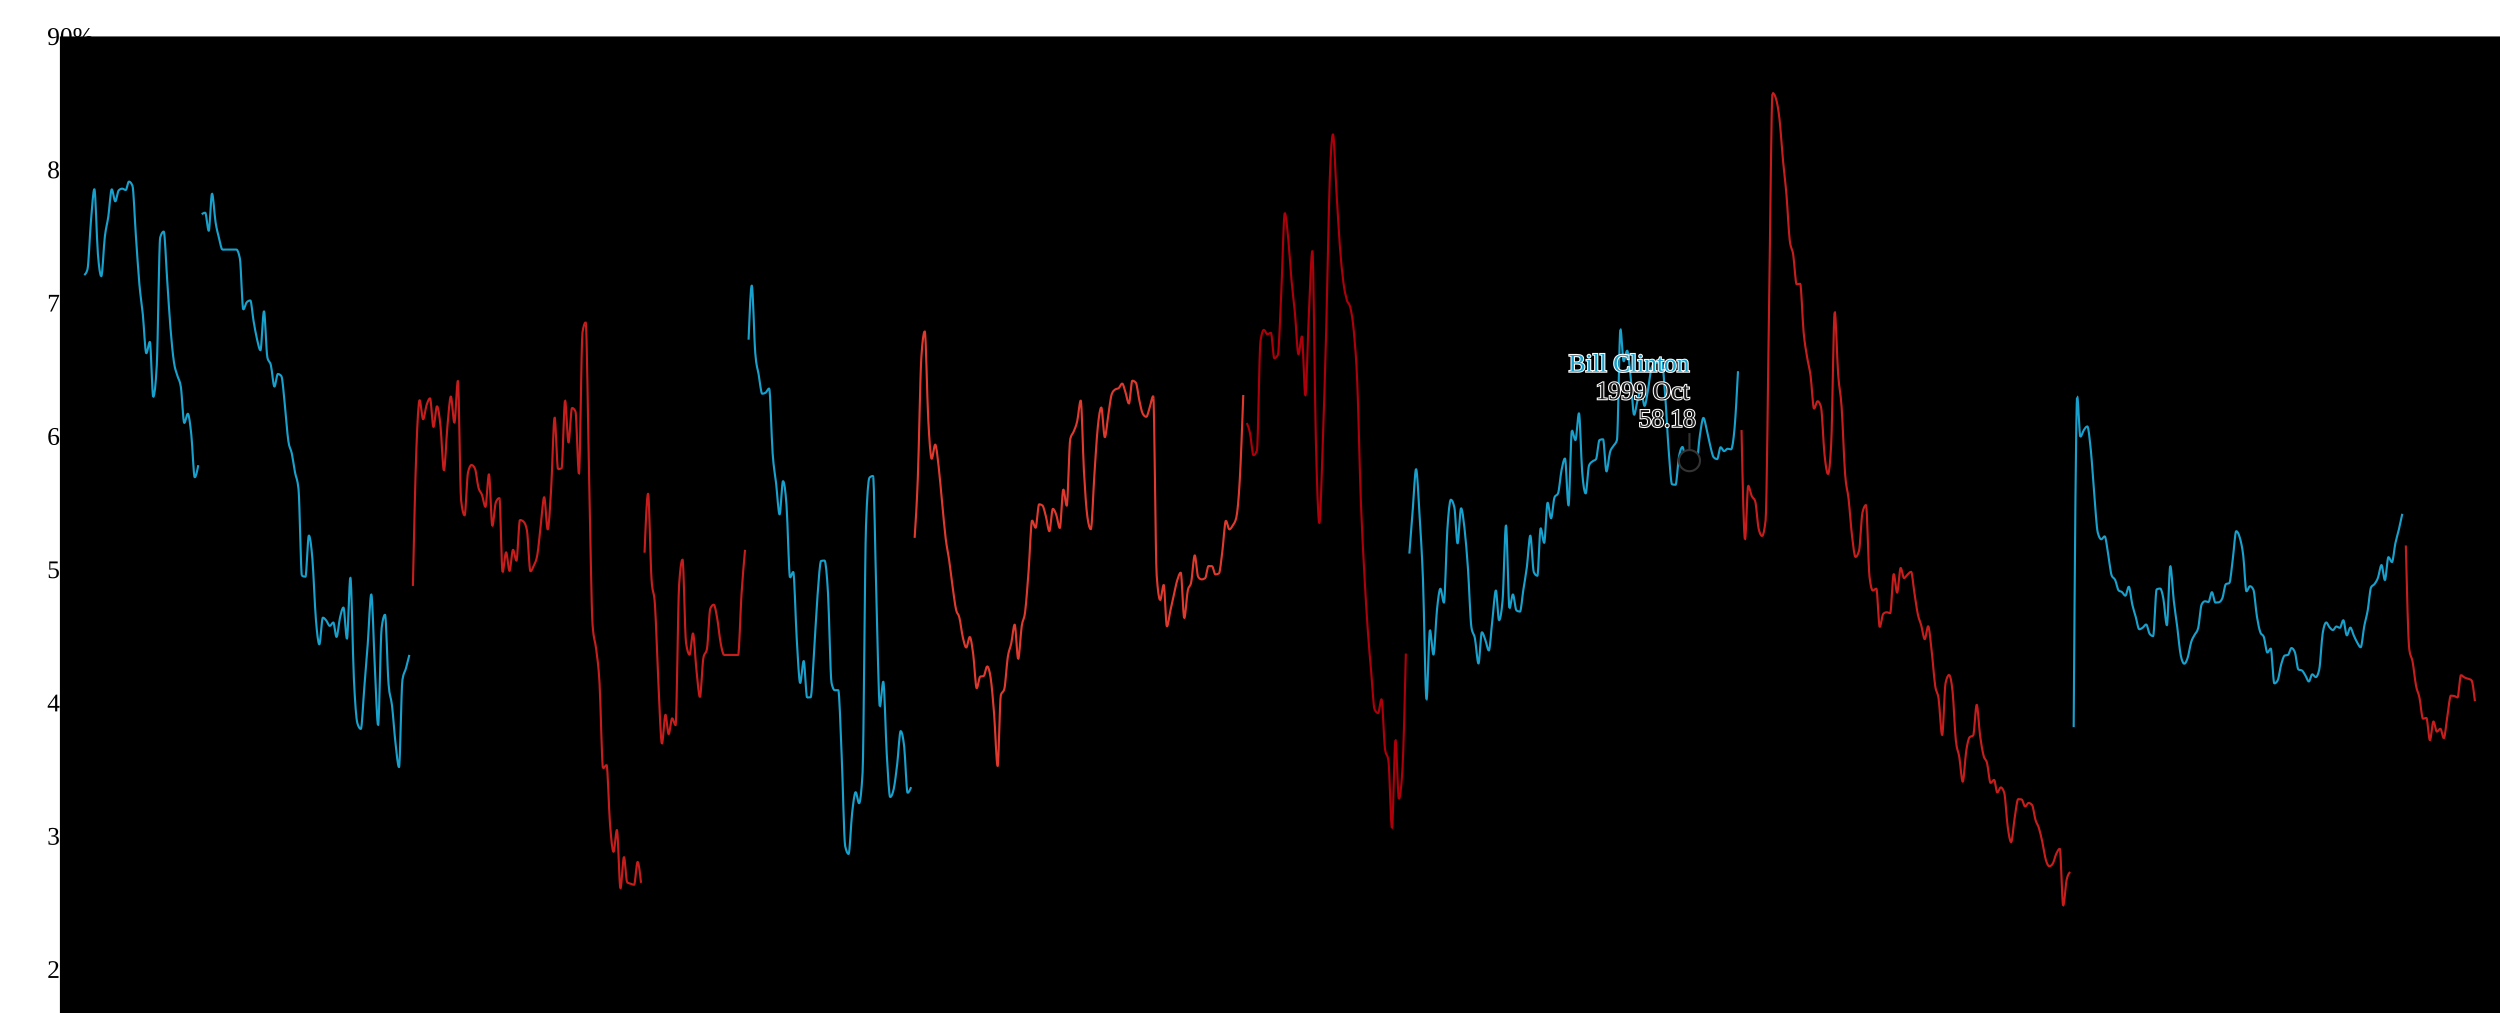
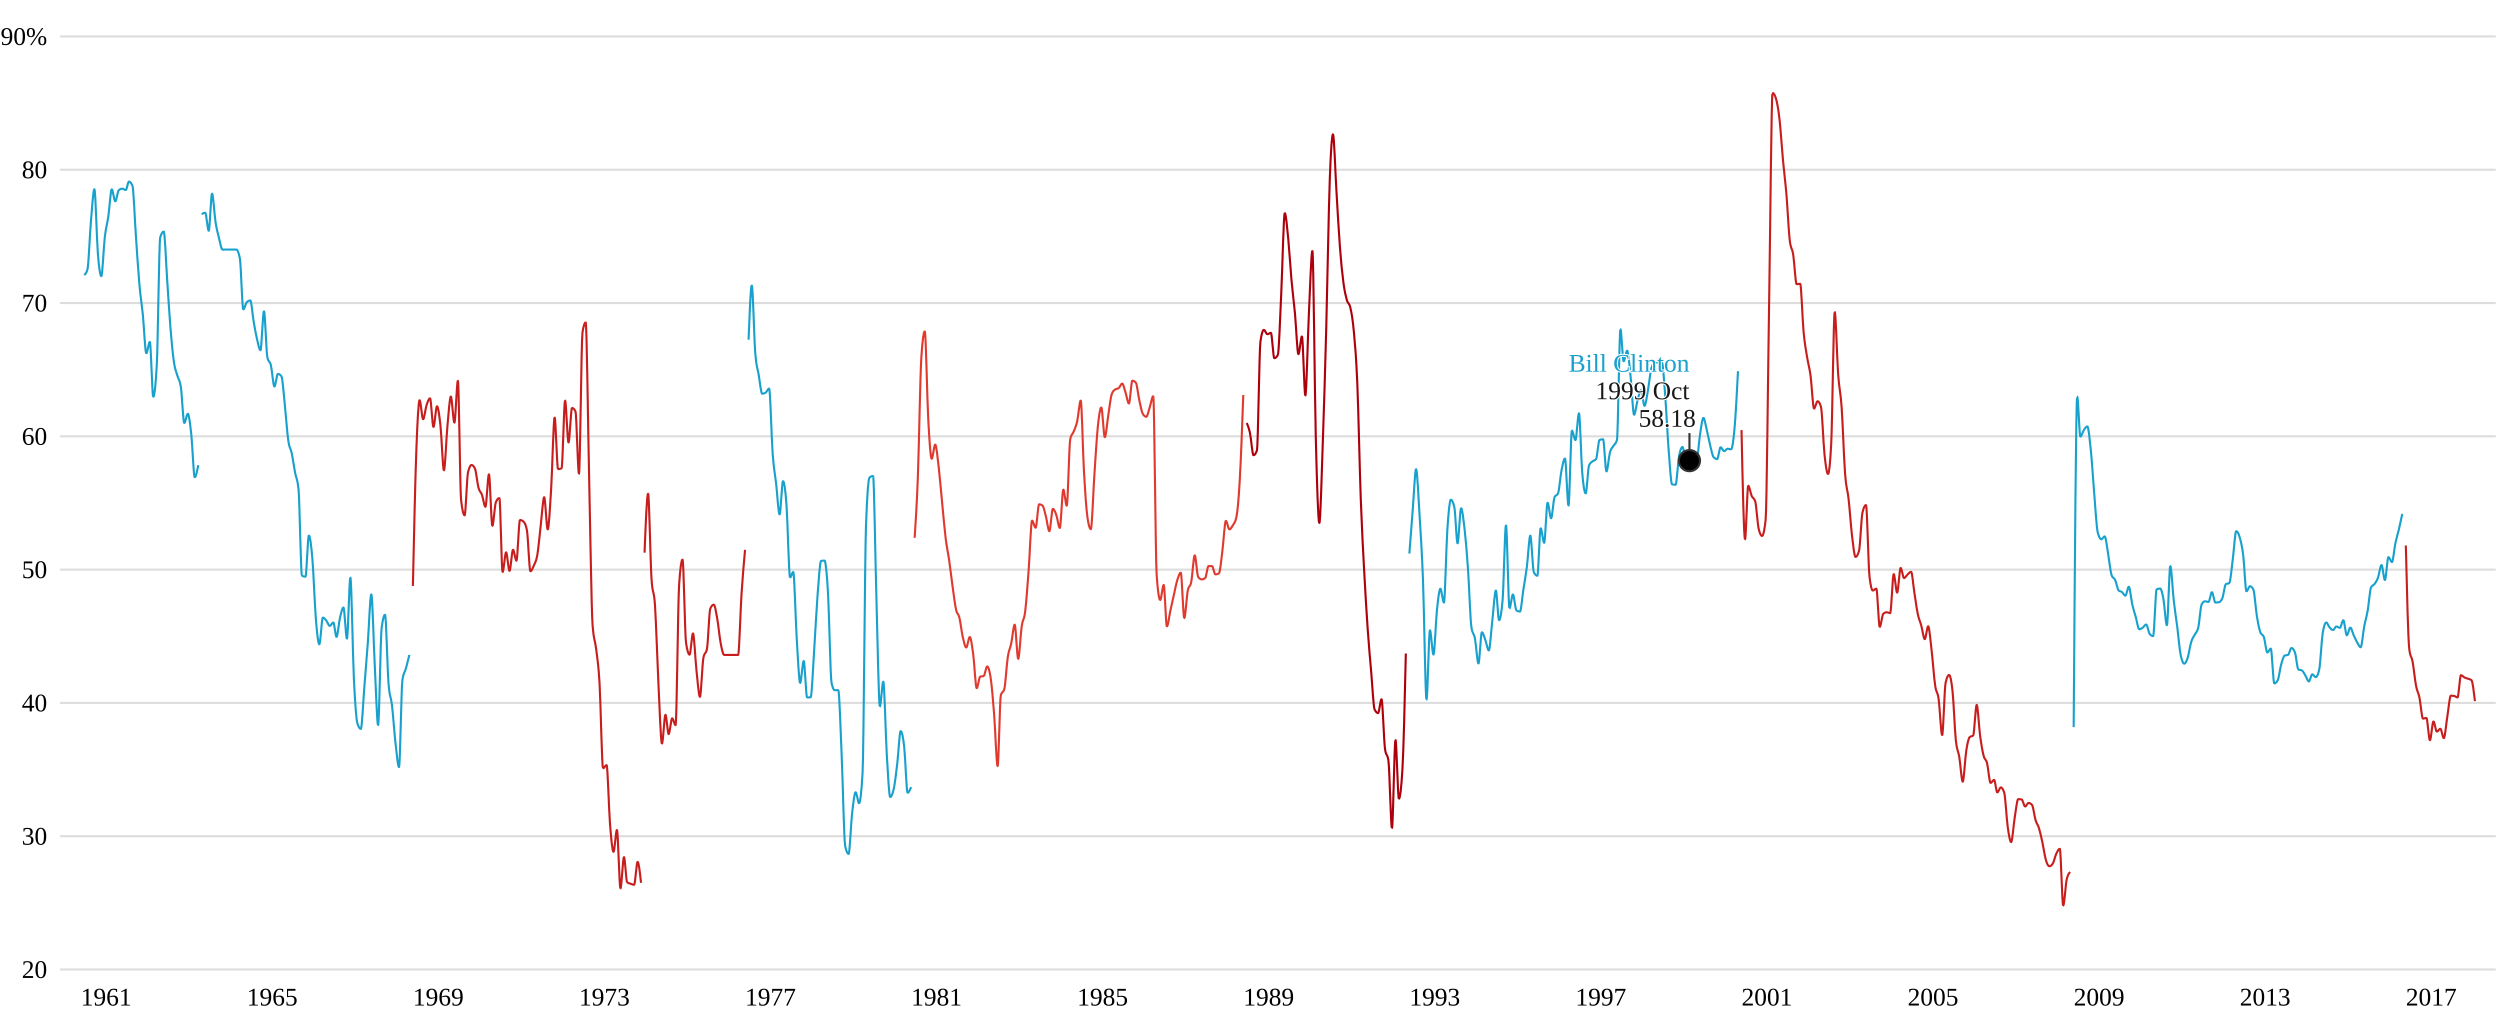
<svg xmlns="http://www.w3.org/2000/svg" width="1180" height="478">
  <g>
    <g transform="translate(28.27656,17.2)">
-       <rect class="bg" width="1180" height="478" />
+       <rect class="bg" width="1180" height="478" style="fill:none" />
      <g>
-         <g class="y-grid-lines grid-y css-1l9st31">
+         <g class="y-grid-lines grid-y css-1l9st31" style="stroke:#ddd">
          <line class="y-grid-line major" transform="translate(0,440.4)" x2="1149.723" />
          <line class="y-grid-line major" transform="translate(0,377.4857)" x2="1149.723" />
          <line class="y-grid-line major" transform="translate(0,314.5714)" x2="1149.723" />
          <line class="y-grid-line major" transform="translate(0,251.6571)" x2="1149.723" />
          <line class="y-grid-line major" transform="translate(0,188.7429)" x2="1149.723" />
          <line class="y-grid-line major" transform="translate(0,125.8286)" x2="1149.723" />
          <line class="y-grid-line major" transform="translate(0,62.91429)" x2="1149.723" />
          <line class="y-grid-line major" transform="translate(0,0)" x2="1149.723" />
        </g>
      </g>
      <g>
        <g class="lines">
-           <g class="line" style="opacity: 1;">
+           <g class="line" style="opacity: 1;fill:none">
            <path d="M950.497,326.011C951.051,247.999,951.606,169.987,952.16,169.987C952.661,169.987,953.162,188.917,953.662,188.917C954.216,188.917,954.77,186.547,955.323,185.732C955.86,184.942,956.397,184.057,956.933,184.057C957.488,184.057,958.042,189.843,958.596,195.291C959.133,200.564,959.67,209.507,960.206,215.898C960.76,222.501,961.315,232.069,961.869,234.176C962.424,236.283,962.978,237.337,963.533,237.337C964.069,237.337,964.606,235.969,965.142,235.969C965.697,235.969,966.251,241.468,966.806,244.59C967.343,247.616,967.88,252.955,968.417,254.366C968.972,255.823,969.526,255.357,970.081,256.552C970.635,257.746,971.19,261.036,971.744,261.534C972.245,261.983,972.746,261.838,973.246,262.208C973.8,262.617,974.354,263.969,974.907,263.969C975.444,263.969,975.98,259.721,976.517,259.721C977.071,259.721,977.626,265.838,978.18,268.237C978.717,270.558,979.253,272.062,979.79,273.963C980.344,275.928,980.899,279.834,981.453,279.834C982.008,279.834,982.562,279.405,983.116,279.017C983.653,278.641,984.19,277.565,984.726,277.565C985.281,277.565,985.835,281.346,986.389,282.036C986.927,282.704,987.464,283.038,988.001,283.038C988.556,283.038,989.11,261.229,989.665,260.972C990.219,260.714,990.773,260.586,991.328,260.586C991.829,260.586,992.329,262.714,992.83,265.347C993.384,268.258,993.937,277.916,994.491,277.916C995.028,277.916,995.564,249.974,996.101,249.974C996.655,249.974,997.21,261.681,997.764,266.511C998.301,271.185,998.837,274.416,999.374,278.616C999.928,282.956,1000.483,289.57,1001.037,292.164C1001.591,294.758,1002.146,296.055,1002.7,296.055C1003.237,296.055,1003.773,294.914,1004.31,293.26C1004.864,291.549,1005.419,287.624,1005.973,285.813C1006.51,284.057,1007.048,283.513,1007.585,282.437C1008.139,281.328,1008.694,281.38,1009.248,279.265C1009.803,277.151,1010.357,269.104,1010.912,268.066C1011.43,267.094,1011.949,266.608,1012.468,266.608C1013.021,266.608,1013.575,266.923,1014.129,266.923C1014.665,266.923,1015.202,262.308,1015.738,262.308C1016.293,262.308,1016.847,267.217,1017.402,267.217C1017.938,267.217,1018.475,267.171,1019.011,267.08C1019.566,266.985,1020.12,266.431,1020.674,265.135C1021.229,263.839,1021.783,258.839,1022.338,258.506C1022.874,258.183,1023.411,258.344,1023.947,258.022C1024.502,257.689,1025.056,250.736,1025.611,246.578C1026.148,242.548,1026.685,233.521,1027.223,233.521C1027.777,233.521,1028.331,234.559,1028.886,236.498C1029.44,238.438,1029.995,240.539,1030.549,245.158C1031.05,249.331,1031.551,261.917,1032.051,261.917C1032.605,261.917,1033.159,259.476,1033.712,259.476C1034.249,259.476,1034.786,260.026,1035.322,261.124C1035.877,262.26,1036.431,270.397,1036.985,273.773C1037.522,277.041,1038.058,279.749,1038.595,281.219C1039.149,282.738,1039.704,281.979,1040.258,283.498C1040.813,285.017,1041.367,290.782,1041.922,290.782C1042.458,290.782,1042.995,288.918,1043.531,288.918C1044.086,288.918,1044.64,305.386,1045.195,305.386C1045.732,305.386,1046.269,304.88,1046.806,303.869C1047.361,302.826,1047.915,298.25,1048.47,296.305C1049.024,294.359,1049.579,292.383,1050.133,292.197C1050.634,292.029,1051.134,292.113,1051.635,291.945C1052.189,291.759,1052.743,288.653,1053.296,288.653C1053.833,288.653,1054.369,289.322,1054.906,290.659C1055.46,292.04,1056.015,298.549,1056.569,298.823C1057.106,299.089,1057.642,298.956,1058.179,299.221C1058.733,299.496,1059.288,300.71,1059.842,301.583C1060.397,302.455,1060.951,304.457,1061.505,304.457C1062.042,304.457,1062.579,301.075,1063.115,301.075C1063.669,301.075,1064.224,302.394,1064.778,302.394C1065.316,302.394,1065.853,301.218,1066.39,298.865C1066.945,296.437,1067.499,284.85,1068.053,281.552C1068.608,278.254,1069.162,276.606,1069.717,276.606C1070.218,276.606,1070.718,278.247,1071.219,278.832C1071.773,279.478,1072.326,280.195,1072.88,280.195C1073.417,280.195,1073.953,278.516,1074.49,278.516C1075.044,278.516,1075.599,279.134,1076.153,279.134C1076.69,279.134,1077.226,275.536,1077.763,275.536C1078.317,275.536,1078.872,282.689,1079.426,282.689C1079.98,282.689,1080.535,279.01,1081.089,279.01C1081.626,279.01,1082.162,281.552,1082.699,282.722C1083.253,283.931,1083.808,285.197,1084.362,286.135C1084.899,287.044,1085.437,288.299,1085.974,288.299C1086.528,288.299,1087.083,281.34,1087.637,278.424C1088.192,275.508,1088.746,274.015,1089.301,270.802C1089.819,267.797,1090.338,261.011,1090.857,260.022C1091.41,258.965,1091.964,259.211,1092.518,258.437C1093.054,257.687,1093.591,256.946,1094.127,255.496C1094.682,253.998,1095.236,249.496,1095.791,249.496C1096.327,249.496,1096.864,256.58,1097.4,256.58C1097.955,256.58,1098.509,245.745,1099.063,245.745C1099.618,245.745,1100.172,248.114,1100.727,248.114C1101.263,248.114,1101.8,241.771,1102.336,239.226C1102.891,236.596,1103.445,235.037,1104,232.676C1104.537,230.389,1105.074,227.852,1105.612,225.316" class="line-style-width-0 line-style-dash-0" style="stroke: rgb(24, 161, 205);" />
          </g>
-           <g class="line" style="opacity: 1;">
+           <g class="line" style="opacity: 1;fill:none;">
            <path d="M636.941,244.092C637.495,236.772,638.05,229.451,638.604,222.496C639.105,216.214,639.606,204.246,640.107,204.246C640.661,204.246,641.215,217.375,641.77,226.313C642.306,234.951,642.841,242.586,643.377,256.66C643.932,271.223,644.486,313.066,645.04,313.066C645.577,313.066,646.114,280.227,646.65,280.227C647.205,280.227,647.759,291.765,648.313,291.765C648.868,291.765,649.422,275.791,649.977,270.586C650.513,265.548,651.05,260.683,651.586,260.683C652.141,260.683,652.697,267.222,653.252,267.222C653.788,267.222,654.325,241.007,654.861,232.937C655.416,224.597,655.97,218.675,656.525,218.675C657.079,218.675,657.634,219.875,658.188,222.276C658.689,224.444,659.19,239.283,659.69,239.283C660.245,239.283,660.799,222.697,661.354,222.697C661.889,222.697,662.425,227.438,662.961,232.1C663.515,236.925,664.07,243.511,664.624,251.484C665.161,259.201,665.697,275.462,666.234,278.883C666.788,282.418,667.343,281.338,667.897,284.186C668.452,287.034,669.006,295.971,669.561,295.971C670.097,295.971,670.634,281.21,671.17,281.21C671.725,281.21,672.28,283.504,672.836,284.973C673.372,286.393,673.909,289.835,674.445,289.835C675,289.835,675.554,280.34,676.109,275.619C676.663,270.897,677.217,261.505,677.772,261.505C678.273,261.505,678.773,275.541,679.274,275.541C679.829,275.541,680.383,272.445,680.937,266.253C681.473,260.269,682.009,230.726,682.545,230.726C683.099,230.726,683.654,269.916,684.208,269.916C684.745,269.916,685.281,263.387,685.818,263.387C686.372,263.387,686.927,270.571,687.481,270.931C688.035,271.291,688.59,271.471,689.144,271.471C689.681,271.471,690.217,264.59,690.754,261.121C691.309,257.532,691.864,254.646,692.419,250.295C692.956,246.089,693.493,235.598,694.029,235.598C694.584,235.598,695.138,251.773,695.692,252.886C696.247,253.998,696.801,254.554,697.356,254.554C697.874,254.554,698.393,232.117,698.912,232.117C699.466,232.117,700.021,239.012,700.575,239.012C701.111,239.012,701.647,220.066,702.182,220.066C702.737,220.066,703.291,227.424,703.846,227.424C704.382,227.424,704.919,218.745,705.455,217.53C706.01,216.275,706.564,216.903,707.119,215.647C707.673,214.392,708.227,207.366,708.782,204.609C709.318,201.94,709.855,199.191,710.391,199.191C710.947,199.191,711.502,221.439,712.057,221.439C712.594,221.439,713.13,186.013,713.667,186.013C714.221,186.013,714.775,190.519,715.33,190.519C715.884,190.519,716.439,177.854,716.993,177.854C717.494,177.854,717.995,199.168,718.495,205.381C719.05,212.258,719.604,215.697,720.159,215.697C720.695,215.697,721.23,203.639,721.766,202.422C722.321,201.162,722.875,201.017,723.429,200.532C723.966,200.063,724.503,200.199,725.039,199.533C725.594,198.844,726.148,190.699,726.702,190.473C727.257,190.247,727.811,190.134,728.366,190.134C728.902,190.134,729.439,205.336,729.975,205.336C730.53,205.336,731.086,198.239,731.641,196.234C732.177,194.296,732.714,194.237,733.25,193.303C733.805,192.338,734.359,192.385,734.914,190.547C735.468,188.71,736.023,138.157,736.577,138.157C737.078,138.157,737.579,153.336,738.079,153.336C738.634,153.336,739.188,148.322,739.743,148.322C740.278,148.322,740.814,155.426,741.35,160.353C741.904,165.452,742.459,178.594,743.013,178.594C743.55,178.594,744.086,173.775,744.623,171.861C745.177,169.883,745.732,166.986,746.286,166.986C746.841,166.986,747.395,174.385,747.949,174.385C748.486,174.385,749.023,169.884,749.559,166.958C750.114,163.931,750.669,158.14,751.225,156.431C751.761,154.779,752.298,154.007,752.834,153.953C753.389,153.898,753.943,153.871,754.498,153.871C755.052,153.871,755.606,153.921,756.161,154.023C756.662,154.115,757.162,162.7,757.663,169.065C758.218,176.111,758.772,188.047,759.326,195.172C759.862,202.057,760.398,211.287,760.934,211.406C761.488,211.53,762.043,211.592,762.597,211.592C763.134,211.592,763.67,201.208,764.207,198.289C764.761,195.272,765.316,193.764,765.87,193.764C766.424,193.764,766.979,200.834,767.533,200.834C768.07,200.834,768.606,200.628,769.143,200.223C769.698,199.804,770.253,198.318,770.808,198.318C771.345,198.318,771.882,201.187,772.418,201.187C772.973,201.187,773.527,191.733,774.081,188.208C774.636,184.683,775.19,180.036,775.745,180.036C776.263,180.036,776.782,183.507,777.301,185.612C777.855,187.862,778.41,191.013,778.964,193.207C779.5,195.327,780.036,198.063,780.571,198.62C781.126,199.195,781.68,199.483,782.235,199.483C782.771,199.483,783.308,193.891,783.844,193.891C784.399,193.891,784.953,195.732,785.508,195.732C786.062,195.732,786.616,194.598,787.171,194.598C787.707,194.598,788.244,194.887,788.78,194.887C789.336,194.887,789.891,191.133,790.446,184.779C790.983,178.639,791.519,168.319,792.056,157.998" class="line-style-width-0 line-style-dash-0" style="stroke: rgb(24, 161, 205);" />
          </g>
-           <g class="line" style="opacity: 1;">
+           <g class="line" style="opacity: 1;fill:none;">
            <path d="M325.048,143.13C325.549,130.347,326.05,117.563,326.551,117.563C327.105,117.563,327.659,142.544,328.214,149.514C328.75,156.25,329.285,156.476,329.821,159.618C330.376,162.87,330.93,168.646,331.485,168.646C332.021,168.646,332.558,168.48,333.094,168.147C333.649,167.803,334.203,166.182,334.757,166.182C335.312,166.182,335.866,189.488,336.421,196.962C336.957,204.194,337.494,206.141,338.03,210.829C338.586,215.68,339.141,225.594,339.696,225.594C340.232,225.594,340.769,209.88,341.306,209.88C341.86,209.88,342.414,213.763,342.969,221.345C343.523,228.927,344.078,255.373,344.632,255.373C345.133,255.373,345.634,252.753,346.134,252.753C346.689,252.753,347.243,275.794,347.798,284.616C348.333,293.142,348.869,305.155,349.405,305.155C349.96,305.155,350.514,294.781,351.068,294.781C351.605,294.781,352.141,312.016,352.678,312.016C353.232,312.016,353.787,311.982,354.341,311.914C354.896,311.846,355.45,297.957,356.005,289.755C356.541,281.818,357.078,270.625,357.614,263.651C358.169,256.436,358.725,247.668,359.28,247.555C359.816,247.446,360.353,247.392,360.889,247.392C361.444,247.392,361.998,253.328,362.553,262.956C363.107,272.585,363.661,302.647,364.216,305.163C364.717,307.436,365.217,308.573,365.718,308.573C366.273,308.573,366.827,308.554,367.382,308.554C367.917,308.554,368.453,327.379,368.989,339.382C369.543,351.802,370.098,379.664,370.652,382.189C371.189,384.633,371.725,385.855,372.262,385.855C372.816,385.855,373.371,371.457,373.925,366.6C374.48,361.744,375.034,356.716,375.588,356.716C376.125,356.716,376.661,361.924,377.198,361.924C377.753,361.924,378.308,357.112,378.864,347.488C379.4,338.187,379.937,245.471,380.473,230.859C381.028,215.76,381.582,208.705,382.136,208.21C382.691,207.716,383.245,207.468,383.8,207.468C384.318,207.468,384.837,245.997,385.356,263.597C385.91,282.412,386.465,316.238,387.019,316.238C387.555,316.238,388.091,304.545,388.626,304.545C389.181,304.545,389.735,329.846,390.29,338.997C390.826,347.852,391.363,359.005,391.899,359.005C392.454,359.005,393.008,357.74,393.563,355.208C394.117,352.677,394.671,347.859,395.226,343.207C395.762,338.705,396.299,327.87,396.836,327.87C397.391,327.87,397.946,330.325,398.501,335.234C399.038,339.979,399.574,357.007,400.111,357.007C400.665,357.007,401.22,355.671,401.774,354.334" class="line-style-width-0 line-style-dash-0" style="stroke: rgb(24, 161, 205);" />
          </g>
-           <g class="line" style="opacity: 1;">
+           <g class="line" style="opacity: 1;fill:none;">
            <path d="M11.492,112.617C11.993,112.18,12.494,111.744,12.995,109.999C13.549,108.066,14.103,93.414,14.658,87.031C15.194,80.863,15.73,72.094,16.265,72.094C16.82,72.094,17.374,95.795,17.929,102.646C18.465,109.275,19.002,113.17,19.538,113.17C20.093,113.17,20.647,99.284,21.202,94.574C21.756,89.864,22.31,88.723,22.865,84.909C23.401,81.218,23.938,72.173,24.474,72.173C25.03,72.173,25.585,77.839,26.14,77.839C26.676,77.839,27.213,73.159,27.75,72.644C28.304,72.111,28.858,71.845,29.413,71.845C29.967,71.845,30.522,72.491,31.076,72.491C31.577,72.491,32.078,68.486,32.578,68.486C33.133,68.486,33.687,69.15,34.242,70.48C34.778,71.765,35.313,86.288,35.849,93.908C36.404,101.793,36.958,110.704,37.512,116.953C38.049,123,38.586,125.747,39.122,131.07C39.676,136.571,40.231,149.551,40.785,149.551C41.34,149.551,41.894,144.169,42.449,144.169C42.985,144.169,43.522,170.124,44.058,170.124C44.613,170.124,45.169,165.135,45.724,155.155C46.26,145.511,46.797,96.693,47.333,94.891C47.888,93.028,48.442,92.096,48.997,92.096C49.551,92.096,50.106,107.465,50.66,115.418C51.161,122.602,51.662,131.222,52.162,137.409C52.717,144.259,53.271,149.966,53.826,153.754C54.361,157.413,54.897,158.151,55.433,160.079C55.987,162.074,56.542,161.88,57.096,165.484C57.633,168.97,58.169,182.458,58.706,182.458C59.26,182.458,59.815,178.065,60.369,178.065C60.924,178.065,61.478,182.919,62.032,188.064C62.569,193.043,63.106,208.094,63.642,208.094C64.197,208.094,64.752,205.224,65.308,202.354" class="line-style-width-0 line-style-dash-0" style="stroke: rgb(24, 161, 205);" />
          </g>
-           <g class="line" style="opacity: 1;">
+           <g class="line" style="opacity: 1;fill:none;">
            <path d="M66.917,83.886C67.472,83.547,68.026,83.209,68.581,83.209C69.135,83.209,69.689,91.735,70.244,91.735C70.762,91.735,71.281,74.2,71.8,74.2C72.354,74.2,72.909,84.143,73.463,87.65C73.999,91.039,74.535,92.948,75.07,95.082C75.625,97.291,76.179,100.607,76.734,100.607C77.27,100.607,77.807,100.595,78.343,100.595C78.898,100.595,79.452,100.595,80.007,100.595C80.561,100.595,81.116,100.595,81.67,100.595C82.206,100.595,82.743,100.595,83.28,100.595C83.835,100.595,84.39,101.997,84.945,104.801C85.482,107.51,86.018,128.878,86.555,128.878C87.109,128.878,87.664,125.948,88.218,125.415C88.772,124.881,89.327,124.614,89.881,124.614C90.382,124.614,90.883,131.241,91.384,134.169C91.938,137.412,92.492,140.612,93.047,142.955C93.583,145.218,94.118,148.104,94.654,148.104C95.209,148.104,95.763,129.703,96.318,129.703C96.854,129.703,97.391,149.111,97.927,151.511C98.482,153.991,99.036,152.94,99.59,155.231C100.145,157.521,100.699,165.255,101.254,165.255C101.79,165.255,102.327,159.315,102.863,159.315C103.419,159.315,103.974,159.649,104.529,160.318C105.065,160.964,105.602,168.64,106.139,173.628C106.693,178.782,107.247,186.983,107.802,190.858C108.356,194.732,108.911,194.204,109.465,196.876C109.966,199.288,110.467,203.054,110.967,205.743C111.522,208.72,112.076,208.393,112.631,213.694C113.167,218.816,113.702,254.3,114.238,254.569C114.793,254.847,115.347,254.986,115.901,254.986C116.438,254.986,116.974,235.558,117.511,235.558C118.065,235.558,118.62,239.979,119.174,246.61C119.729,253.24,120.283,268.604,120.838,275.339C121.374,281.855,121.911,286.904,122.447,286.904C123.002,286.904,123.558,274.31,124.113,274.31C124.649,274.31,125.186,275.056,125.722,275.693C126.277,276.35,126.831,278.226,127.386,278.226C127.94,278.226,128.495,276.62,129.049,276.62C129.55,276.62,130.051,283.422,130.551,283.422C131.106,283.422,131.66,276.582,132.215,274.253C132.75,272.003,133.286,269.539,133.822,269.539C134.376,269.539,134.931,284.266,135.485,284.266C136.022,284.266,136.558,255.4,137.095,255.4C137.649,255.4,138.204,291.715,138.758,303.184C139.313,314.652,139.867,322.395,140.421,324.209C140.958,325.964,141.495,326.842,142.031,326.842C142.586,326.842,143.141,313.864,143.697,307.036C144.233,300.437,144.77,293.758,145.306,286.604C145.861,279.212,146.415,263.328,146.97,263.328C147.524,263.328,148.078,286.731,148.633,297.309C149.151,307.205,149.67,325.03,150.189,325.03C150.743,325.03,151.298,283.537,151.852,279.214C152.388,275.036,152.924,272.947,153.459,272.947C154.014,272.947,154.568,298.818,155.123,305.683C155.659,312.327,156.196,311.126,156.732,315.649C157.287,320.322,157.841,328.648,158.396,333.517C158.95,338.386,159.504,344.864,160.059,344.864C160.595,344.864,161.132,307.176,161.669,303.685C162.224,300.072,162.779,300.269,163.334,298.266C163.871,296.329,164.407,294.117,164.944,291.904" class="line-style-width-0 line-style-dash-0" style="stroke: rgb(24, 161, 205);" />
          </g>
-           <g class="line" style="opacity: 1;">
+           <g class="line" style="opacity: 1;fill:none;">
            <path d="M403.437,236.655C403.938,228.988,404.439,221.322,404.94,208.226C405.494,193.727,406.048,159.849,406.603,151.418C407.139,143.27,407.674,139.196,408.21,139.196C408.765,139.196,409.319,170.98,409.874,181.043C410.41,190.78,410.947,199.335,411.483,199.335C412.038,199.335,412.592,192.656,413.146,192.656C413.701,192.656,414.255,198.772,414.81,203.473C415.346,208.023,415.883,214.709,416.419,220.202C416.975,225.885,417.53,232.483,418.085,236.985C418.621,241.335,419.158,243.253,419.694,246.974C420.249,250.819,420.803,255.804,421.358,259.76C421.912,263.715,422.467,268.303,423.021,270.709C423.522,272.883,424.023,272.222,424.523,274.187C425.078,276.363,425.632,281.29,426.187,283.677C426.722,285.984,427.258,288.423,427.794,288.423C428.348,288.423,428.903,283.457,429.457,283.457C429.994,283.457,430.53,287.541,431.067,291.463C431.621,295.516,432.176,307.637,432.73,307.637C433.285,307.637,433.839,302.263,434.394,302.127C434.93,301.995,435.467,302.061,436.003,301.929C436.558,301.793,437.114,297.336,437.669,297.336C438.205,297.336,438.742,299.065,439.278,302.523C439.833,306.096,440.387,312.793,440.942,319.775C441.496,326.757,442.05,344.415,442.605,344.415C443.106,344.415,443.606,312.866,444.107,311.019C444.662,308.975,445.216,309.997,445.771,307.952C446.306,305.977,446.842,296.624,447.378,293.053C447.932,289.359,448.487,289.081,449.041,286.453C449.578,283.91,450.114,277.622,450.651,277.622C451.205,277.622,451.76,293.783,452.314,293.783C452.869,293.783,453.423,282.021,453.977,278.301C454.514,274.702,455.05,275.819,455.587,271.551C456.142,267.136,456.697,259.149,457.253,251.827C457.789,244.75,458.326,228.503,458.862,228.503C459.417,228.503,459.971,231.911,460.525,231.911C461.08,231.911,461.634,220.818,462.189,220.818C462.707,220.818,463.226,221.006,463.745,221.38C464.299,221.781,464.854,224.551,465.408,226.62C465.944,228.619,466.48,233.522,467.015,233.522C467.57,233.522,468.124,222.965,468.679,222.965C469.215,222.965,469.752,224.367,470.288,225.832C470.843,227.346,471.397,232.004,471.952,232.004C472.506,232.004,473.06,213.874,473.615,213.874C474.151,213.874,474.688,221.494,475.224,221.494C475.78,221.494,476.335,192.349,476.89,189.963C477.427,187.657,477.963,187.864,478.5,186.504C479.054,185.099,479.609,184.068,480.163,181.628C480.717,179.187,481.272,171.86,481.826,171.86C482.327,171.86,482.828,196.048,483.329,204.983C483.883,214.875,484.437,223.006,484.992,226.914C485.528,230.69,486.063,232.578,486.599,232.578C487.154,232.578,487.708,215.221,488.263,207.079C488.799,199.199,489.336,189.756,489.872,184.444C490.427,178.954,490.981,175.127,491.535,175.127C492.09,175.127,492.644,189.162,493.199,189.162C493.735,189.162,494.272,182.325,494.808,178.991C495.364,175.542,495.919,170.331,496.474,168.824C497.01,167.367,497.547,167.058,498.083,166.639C498.638,166.207,499.192,166.423,499.747,165.991C500.301,165.558,500.856,163.845,501.41,163.845C501.911,163.845,502.412,166.376,502.912,167.852C503.467,169.487,504.021,173.275,504.576,173.275C505.111,173.275,505.647,162.485,506.183,162.485C506.737,162.485,507.292,162.8,507.846,163.429C508.383,164.039,508.919,169.185,509.456,171.603C510.01,174.101,510.565,177.172,511.119,178.116C511.674,179.059,512.228,179.531,512.783,179.531C513.319,179.531,513.856,176.621,514.392,175.026C514.947,173.376,515.503,169.777,516.058,169.777C516.594,169.777,517.131,246.606,517.667,254.209C518.222,262.065,518.776,265.994,519.331,265.994C519.885,265.994,520.439,258.884,520.994,258.884C521.495,258.884,521.995,278.482,522.496,278.482C523.051,278.482,523.605,273.459,524.159,270.952C524.695,268.529,525.231,266.06,525.767,263.691C526.321,261.24,526.876,258.279,527.43,256.503C527.967,254.785,528.503,253.09,529.04,253.09C529.594,253.09,530.149,274.541,530.703,274.541C531.258,274.541,531.812,264.24,532.366,261.514C532.903,258.875,533.439,260.194,533.976,257.556C534.531,254.826,535.086,244.923,535.642,244.923C536.178,244.923,536.715,254.283,537.251,255.063C537.806,255.868,538.36,256.271,538.914,256.271C539.469,256.271,540.023,256.067,540.578,255.66C541.096,255.278,541.615,249.986,542.134,249.986C542.688,249.986,543.243,250,543.797,250.026C544.333,250.052,544.869,253.935,545.404,253.935C545.959,253.935,546.513,253.766,547.068,253.429C547.604,253.102,548.141,247.016,548.677,242.969C549.232,238.788,549.786,228.629,550.341,228.629C550.895,228.629,551.449,232.684,552.004,232.684C552.54,232.684,553.077,231.694,553.613,230.775C554.169,229.823,554.724,229.52,555.279,227.011C555.816,224.586,556.352,218.793,556.889,209.436C557.443,199.767,557.997,184.494,558.552,169.222" class="line-style-width-0 line-style-dash-0" style="stroke: rgb(224, 58, 47);" />
          </g>
-           <g class="line" style="opacity: 1;">
+           <g class="line" style="opacity: 1;fill:none;">
            <path d="M1107.275,240.262C1107.829,262.915,1108.384,285.568,1108.938,289.56C1109.439,293.165,1109.94,292.367,1110.44,294.968C1110.994,297.843,1111.548,303.653,1112.101,306.518C1112.638,309.294,1113.175,309.554,1113.711,312.07C1114.266,314.671,1114.82,322.005,1115.374,322.005C1115.911,322.005,1116.447,321.672,1116.984,321.672C1117.538,321.672,1118.093,332.193,1118.647,332.193C1119.202,332.193,1119.756,323.325,1120.311,323.325C1120.847,323.325,1121.384,328.122,1121.92,328.122C1122.475,328.122,1123.029,326.77,1123.583,326.77C1124.121,326.77,1124.658,331.236,1125.195,331.236C1125.75,331.236,1126.304,324.363,1126.859,321.014C1127.413,317.664,1127.968,311.139,1128.522,311.139C1129.023,311.139,1129.523,311.184,1130.024,311.273C1130.578,311.372,1131.132,311.982,1131.685,311.982C1132.222,311.982,1132.758,301.471,1133.295,301.471C1133.849,301.471,1134.404,302.279,1134.958,302.56C1135.495,302.833,1136.031,302.941,1136.568,303.148C1137.122,303.362,1137.677,303.373,1138.231,303.824C1138.786,304.275,1139.34,309.006,1139.894,313.736" class="line-style-width-0 line-style-dash-0" style="stroke: rgb(199, 30, 29);" />
          </g>
-           <g class="line" style="opacity: 1;">
+           <g class="line" style="opacity: 1;fill:none;">
            <path d="M793.719,185.787C794.273,211.574,794.828,237.361,795.382,237.361C795.883,237.361,796.384,212.053,796.884,212.053C797.439,212.053,797.993,215.741,798.548,216.955C799.084,218.129,799.619,217.737,800.155,219.3C800.71,220.918,801.264,230.076,801.818,232.404C802.355,234.656,802.892,235.782,803.428,235.782C803.983,235.782,804.537,233.282,805.091,228.283C805.646,223.284,806.2,159.401,806.755,125.255C807.291,92.21,807.828,26.671,808.364,26.671C808.919,26.671,809.475,27.616,810.03,29.507C810.566,31.335,811.103,34.262,811.639,38.976C812.194,43.847,812.748,52.559,813.303,58.579C813.857,64.599,814.412,68.406,814.966,75.096C815.467,81.139,815.968,91.929,816.468,96.123C817.023,100.766,817.577,99.514,818.132,103.087C818.667,106.54,819.203,116.95,819.739,116.95C820.293,116.95,820.848,116.743,821.402,116.743C821.939,116.743,822.475,133.679,823.012,139.418C823.566,145.348,824.121,147.896,824.675,151.38C825.23,154.864,825.784,156.168,826.338,160.32C826.875,164.338,827.412,175.667,827.948,175.667C828.503,175.667,829.058,172.181,829.614,172.181C830.15,172.181,830.687,173.072,831.223,174.855C831.778,176.696,832.332,191.986,832.887,197.269C833.441,202.552,833.995,206.553,834.55,206.553C835.051,206.553,835.551,201.81,836.052,192.324C836.607,181.822,837.161,130.011,837.715,130.011C838.251,130.011,838.787,151.903,839.323,159.381C839.877,167.119,840.432,167.119,840.986,175.166C841.523,182.954,842.059,199.171,842.596,206.355C843.15,213.778,843.705,213.376,844.259,218.332C844.813,223.289,845.368,231.504,845.922,236.092C846.459,240.532,846.995,245.667,847.532,245.667C848.087,245.667,848.642,244.689,849.197,242.732C849.734,240.841,850.271,227.035,850.807,224.741C851.362,222.371,851.916,221.185,852.47,221.185C853.025,221.185,853.579,250.452,854.134,255.072C854.652,259.394,855.171,261.554,855.69,261.554C856.244,261.554,856.798,260.621,857.353,260.621C857.889,260.621,858.425,278.698,858.96,278.698C859.515,278.698,860.069,273.046,860.624,272.535C861.16,272.041,861.697,271.794,862.233,271.794C862.788,271.794,863.342,272.167,863.897,272.167C864.451,272.167,865.005,253.754,865.56,253.754C866.096,253.754,866.633,262.516,867.169,262.516C867.725,262.516,868.28,250.868,868.835,250.868C869.371,250.868,869.908,255.662,870.445,255.662C870.999,255.662,871.553,254.458,872.108,253.963C872.662,253.467,873.217,252.69,873.771,252.69C874.272,252.69,874.773,259.097,875.273,262.268C875.828,265.779,876.382,270.086,876.937,272.72C877.473,275.265,878.008,276.054,878.544,277.974C879.099,279.961,879.653,284.477,880.207,284.477C880.744,284.477,881.281,278.398,881.817,278.398C882.371,278.398,882.926,285.491,883.48,290.182C884.035,294.874,884.589,302.79,885.144,306.546C885.68,310.181,886.217,308.936,886.753,312.679C887.308,316.552,887.864,329.754,888.419,329.754C888.955,329.754,889.492,307.686,890.028,305.212C890.583,302.656,891.137,301.377,891.692,301.377C892.246,301.377,892.801,304.042,893.355,309.371C893.856,314.185,894.357,327.173,894.857,332.057C895.412,337.464,895.966,336.802,896.521,340.167C897.056,343.419,897.592,351.776,898.128,351.776C898.682,351.776,899.237,340.697,899.791,337.176C900.328,333.768,900.864,331.244,901.401,330.733C901.955,330.205,902.51,330.469,903.064,329.941C903.619,329.412,904.173,315.472,904.727,315.472C905.264,315.472,905.801,326.192,906.337,330.169C906.892,334.284,907.447,337.412,908.003,339.551C908.539,341.619,909.076,340.919,909.612,342.985C910.167,345.119,910.721,352.338,911.276,352.338C911.83,352.338,912.384,350.9,912.939,350.9C913.44,350.9,913.94,356.828,914.441,356.828C914.995,356.828,915.548,354.45,916.102,354.45C916.639,354.45,917.175,355.283,917.712,356.95C918.266,358.671,918.821,369.246,919.375,373.154C919.912,376.935,920.448,380.301,920.985,380.301C921.539,380.301,922.094,372.248,922.648,368.865C923.202,365.482,923.757,360.004,924.311,360.004C924.848,360.004,925.384,360.041,925.921,360.114C926.475,360.19,927.03,363.483,927.584,363.483C928.121,363.483,928.659,361.798,929.196,361.798C929.751,361.798,930.305,362.12,930.859,362.764C931.414,363.408,931.968,368.134,932.523,369.96C933.041,371.667,933.56,371.923,934.079,373.578C934.632,375.344,935.186,377.858,935.74,380.409C936.276,382.882,936.813,386.727,937.349,388.602C937.904,390.538,938.458,391.67,939.013,391.67C939.549,391.67,940.086,391.266,940.622,390.458C941.177,389.624,941.731,386.927,942.285,385.757C942.84,384.587,943.394,383.436,943.949,383.436C944.485,383.436,945.022,410.228,945.558,410.228C946.113,410.228,946.667,400.231,947.222,397.848C947.759,395.538,948.296,394.961,948.834,394.383" class="line-style-width-0 line-style-dash-0" style="stroke: rgb(199, 30, 29);" />
          </g>
-           <g class="line" style="opacity: 1;">
+           <g class="line" style="opacity: 1;fill:none;">
            <path d="M275.952,243.663C276.507,229.728,277.061,215.793,277.616,215.793C278.152,215.793,278.689,247.554,279.225,255.848C279.78,264.429,280.336,260.182,280.891,268.72C281.427,276.97,281.964,294.658,282.5,305.371C283.055,316.441,283.609,333.763,284.164,333.763C284.718,333.763,285.272,320.167,285.827,320.167C286.327,320.167,286.827,329.306,287.327,329.306C287.881,329.306,288.436,321.85,288.99,321.85C289.527,321.85,290.063,325.092,290.6,325.092C291.154,325.092,291.709,267.136,292.263,258.882C292.8,250.894,293.336,246.9,293.873,246.9C294.427,246.9,294.982,282.565,295.536,286.259C296.091,289.954,296.645,291.801,297.199,291.801C297.736,291.801,298.272,281.769,298.809,281.769C299.364,281.769,299.919,294.349,300.475,299.396C301.011,304.274,301.548,311.705,302.084,311.705C302.639,311.705,303.193,295.9,303.747,293.167C304.302,290.434,304.856,291.801,305.411,289.068C305.929,286.511,306.448,271.293,306.967,270.106C307.521,268.836,308.076,268.202,308.63,268.202C309.166,268.202,309.702,271.676,310.237,274.644C310.792,277.714,311.346,283.598,311.901,286.49C312.437,289.289,312.974,291.917,313.51,291.917C314.065,291.917,314.619,291.917,315.174,291.917C315.728,291.917,316.282,291.917,316.837,291.917C317.373,291.917,317.91,291.917,318.447,291.917C319.002,291.917,319.557,291.917,320.112,291.917C320.649,291.917,321.185,271.298,321.722,263.12C322.276,254.67,322.831,248.496,323.385,242.322" class="line-style-width-0 line-style-dash-0" style="stroke: rgb(199, 30, 29);" />
          </g>
-           <g class="line" style="opacity: 1;">
+           <g class="line" style="opacity: 1;fill:none;">
            <path d="M166.607,259.361C167.161,234.2,167.716,209.038,168.27,194.36C168.771,181.103,169.272,171.695,169.773,171.695C170.327,171.695,170.881,180.706,171.436,180.706C171.972,180.706,172.507,175.737,173.043,174.096C173.598,172.399,174.152,170.811,174.707,170.811C175.243,170.811,175.78,184.336,176.316,184.336C176.871,184.336,177.425,174.559,177.979,174.559C178.534,174.559,179.088,178.701,179.643,183.893C180.179,188.918,180.716,204.812,181.252,204.812C181.808,204.812,182.363,189.675,182.918,183.805C183.454,178.132,183.991,169.959,184.528,169.959C185.082,169.959,185.636,182.303,186.191,182.303C186.745,182.303,187.3,162.501,187.854,162.501C188.355,162.501,188.856,214.501,189.356,218.842C189.911,223.647,190.465,226.049,191.02,226.049C191.556,226.049,192.091,207.96,192.627,205.733C193.182,203.428,193.736,202.276,194.29,202.276C194.827,202.276,195.363,202.835,195.9,203.953C196.454,205.108,197.009,210.933,197.563,213.006C198.118,215.079,198.672,214.846,199.227,216.389C199.763,217.882,200.3,222.037,200.836,222.037C201.391,222.037,201.947,206.638,202.502,206.638C203.038,206.638,203.575,231.033,204.111,231.033C204.666,231.033,205.22,221.134,205.775,219.83C206.329,218.526,206.884,217.874,207.438,217.874C207.939,217.874,208.439,252.856,208.94,252.856C209.495,252.856,210.049,243.49,210.604,243.49C211.139,243.49,211.675,252.27,212.211,252.27C212.765,252.27,213.32,242.289,213.874,242.289C214.411,242.289,214.947,247.442,215.484,247.442C216.038,247.442,216.593,228.237,217.147,228.237C217.702,228.237,218.256,228.49,218.81,228.995C219.347,229.484,219.884,230.334,220.42,233.012C220.975,235.784,221.53,252.462,222.086,252.462C222.622,252.462,223.159,250.983,223.695,249.71C224.25,248.395,224.804,247.9,225.358,244.627C225.913,241.355,226.467,234.739,227.022,230.075C227.54,225.712,228.059,217.476,228.578,217.476C229.132,217.476,229.687,232.7,230.241,232.7C230.777,232.7,231.313,222.481,231.848,213.904C232.403,205.028,232.957,179.853,233.512,179.853C234.048,179.853,234.585,204.243,235.121,204.243C235.676,204.243,236.23,204.099,236.785,203.81C237.339,203.522,237.893,171.833,238.448,171.833C238.984,171.833,239.521,191.685,240.058,191.685C240.613,191.685,241.168,175.349,241.723,175.349C242.26,175.349,242.796,175.887,243.333,176.964C243.887,178.076,244.442,206.436,244.996,206.436C245.55,206.436,246.105,143.155,246.659,139.681C247.16,136.543,247.661,134.973,248.162,134.973C248.716,134.973,249.27,185.688,249.825,209.915C250.361,233.328,250.896,270.968,251.432,278.042C251.987,285.363,252.541,284.393,253.096,289.023C253.632,293.504,254.169,296.066,254.705,305.19C255.26,314.618,255.814,345.438,256.368,345.438C256.923,345.438,257.477,343.916,258.032,343.916C258.568,343.916,259.105,364.847,259.641,371.639C260.197,378.667,260.752,384.858,261.307,384.858C261.843,384.858,262.38,374.548,262.917,374.548C263.471,374.548,264.025,402.148,264.58,402.148C265.133,402.148,265.687,387.345,266.241,387.345C266.742,387.345,267.242,398.845,267.743,399.254C268.298,399.707,268.852,399.741,269.406,399.933C269.943,400.119,270.48,400.396,271.016,400.396C271.571,400.396,272.125,389.624,272.679,389.624C273.216,389.624,273.752,394.559,274.289,399.494" class="line-style-width-0 line-style-dash-0" style="stroke: rgb(199, 30, 29);" />
          </g>
-           <g class="line" style="opacity: 1;">
+           <g class="line" style="opacity: 1;fill:none;">
            <path d="M560.215,182.451C560.716,183.662,561.217,184.872,561.718,187.201C562.272,189.779,562.826,197.676,563.381,197.676C563.917,197.676,564.452,196.923,564.988,195.418C565.543,193.861,566.097,147.691,566.651,143.934C567.188,140.299,567.725,138.481,568.261,138.481C568.816,138.481,569.37,140.547,569.924,140.547C570.479,140.547,571.033,139.896,571.588,139.896C572.124,139.896,572.661,151.875,573.197,151.875C573.752,151.875,574.308,151.36,574.863,150.331C575.399,149.336,575.936,132.094,576.472,121.16C577.027,109.862,577.581,83.39,578.136,83.39C578.69,83.39,579.245,90.136,579.799,95.807C580.3,100.929,580.801,109.289,581.301,114.922C581.856,121.158,582.41,124.948,582.965,130.913C583.5,136.678,584.036,149.987,584.572,149.987C585.126,149.987,585.681,141.597,586.235,141.597C586.772,141.597,587.308,169.49,587.845,169.49C588.399,169.49,588.954,142.503,589.508,131.12C590.063,119.736,590.617,101.189,591.172,101.189C591.708,101.189,592.245,168.146,592.781,189.475C593.336,211.545,593.891,229.671,594.447,229.671C594.983,229.671,595.52,207.599,596.056,192.541C596.611,176.98,597.165,158.133,597.72,137.268C598.274,116.403,598.828,82.509,599.383,67.348C599.884,53.654,600.384,46.204,600.885,46.204C601.44,46.204,601.994,64.45,602.548,73.45C603.084,82.146,603.62,92.245,604.156,99.308C604.71,106.616,605.265,112.032,605.819,116.232C606.356,120.297,606.892,122.424,607.429,124.377C607.983,126.396,608.538,125.583,609.092,127.995C609.646,130.407,610.201,133.361,610.755,139.472C611.292,145.387,611.828,150.782,612.365,163.64C612.92,176.943,613.475,203.987,614.031,218.973C614.567,233.456,615.104,242.664,615.64,252.731C616.195,263.134,616.749,272.196,617.303,280.141C617.858,288.086,618.412,293.967,618.967,300.402C619.485,306.422,620.004,316.536,620.523,317.626C621.077,318.79,621.632,319.373,622.186,319.373C622.722,319.373,623.258,312.834,623.793,312.834C624.348,312.834,624.902,332.549,625.457,336.358C625.993,340.044,626.53,338.201,627.066,341.887C627.621,345.696,628.175,373.603,628.73,373.603C629.284,373.603,629.838,332.036,630.393,332.036C630.929,332.036,631.466,359.831,632.002,359.831C632.558,359.831,633.113,355.219,633.668,345.997C634.205,337.083,634.741,314.176,635.278,291.27" class="line-style-width-0 line-style-dash-0" style="stroke: rgb(174, 0, 11);" />
          </g>
        </g>
        <g class="line-symbols" />
      </g>
      <g>
        <g class="tooltip" transform="translate(769.143,200.2231)">
          <text class="tooltip bg" style="stroke: rgb(255, 255, 255);" transform="translate(3,-42)">
            <tspan x="0" dy="0" style="text-anchor: end;">Bill Clinton</tspan>
            <tspan x="0" dy="13" style="text-anchor: end;">1999 Oct</tspan>
            <tspan x="0" dy="13" style="text-anchor: end;">58.18</tspan>
          </text>
          <text class="tooltip fg" style="fill: rgb(24, 24, 24);" transform="translate(3,-42)">
            <tspan x="0" dy="0" style="text-anchor: end; fill: rgb(24, 161, 205);">Bill Clinton</tspan>
            <tspan x="0" dy="13" style="text-anchor: end;">1999 Oct</tspan>
            <tspan x="0" dy="13" style="text-anchor: end;">58.18</tspan>
          </text>
          <line y1="-13" y2="-5" style="stroke: rgb(51, 51, 51); stroke-width: 1;" />
          <circle r="5" style="stroke: rgb(51, 51, 51);" />
        </g>
        <g class="x-tick-labels grid-x css-14jwf37" transform="translate(0,445.4)">
          <text class="x-tick-label bottom" transform="translate(9.829019,12)" y="0">
            <tspan x="0" dy="0">1961</tspan>
          </text>
          <text class="x-tick-label bottom" transform="translate(88.218,12)" y="0">
            <tspan x="0" dy="0">1965</tspan>
          </text>
          <text class="x-tick-label bottom" transform="translate(166.607,12)" y="0">
            <tspan x="0" dy="0">1969</tspan>
          </text>
          <text class="x-tick-label bottom" transform="translate(244.996,12)" y="0">
            <tspan x="0" dy="0">1973</tspan>
          </text>
          <text class="x-tick-label bottom" transform="translate(323.385,12)" y="0">
            <tspan x="0" dy="0">1977</tspan>
          </text>
          <text class="x-tick-label bottom" transform="translate(401.7739,12)" y="0">
            <tspan x="0" dy="0">1981</tspan>
          </text>
          <text class="x-tick-label bottom" transform="translate(480.1629,12)" y="0">
            <tspan x="0" dy="0">1985</tspan>
          </text>
          <text class="x-tick-label bottom" transform="translate(558.5519,12)" y="0">
            <tspan x="0" dy="0">1989</tspan>
          </text>
          <text class="x-tick-label bottom" transform="translate(636.9409,12)" y="0">
            <tspan x="0" dy="0">1993</tspan>
          </text>
          <text class="x-tick-label bottom" transform="translate(715.3299,12)" y="0">
            <tspan x="0" dy="0">1997</tspan>
          </text>
          <text class="x-tick-label bottom" transform="translate(793.7189,12)" y="0">
            <tspan x="0" dy="0">2001</tspan>
          </text>
          <text class="x-tick-label bottom" transform="translate(872.1079,12)" y="0">
            <tspan x="0" dy="0">2005</tspan>
          </text>
          <text class="x-tick-label bottom" transform="translate(950.4968,12)" y="0">
            <tspan x="0" dy="0">2009</tspan>
          </text>
          <text class="x-tick-label bottom" transform="translate(1028.886,12)" y="0">
            <tspan x="0" dy="0">2013</tspan>
          </text>
          <text class="x-tick-label bottom" transform="translate(1107.275,12)" y="0">
            <tspan x="0" dy="0">2017</tspan>
          </text>
        </g>
        <g class="x-base-lines grid-x css-n2qvu0" />
-         <g class="y-tick-labels grid-y css-126iv6" transform="translate(-5,0)">
+         <g class="y-tick-labels grid-y css-126iv6" style="text-anchor:end" transform="translate(-5,0)">
          <text class="y-tick-label left" transform="translate(0,444.4)" y="0">
            <tspan x="-1" dy="0">20</tspan>
          </text>
          <text class="y-tick-label left" transform="translate(0,381.4857)" y="0">
            <tspan x="-1" dy="0">30</tspan>
          </text>
          <text class="y-tick-label left" transform="translate(0,318.5714)" y="0">
            <tspan x="-1" dy="0">40</tspan>
          </text>
          <text class="y-tick-label left" transform="translate(0,255.6571)" y="0">
            <tspan x="-1" dy="0">50</tspan>
          </text>
          <text class="y-tick-label left" transform="translate(0,192.7429)" y="0">
            <tspan x="-1" dy="0">60</tspan>
          </text>
          <text class="y-tick-label left" transform="translate(0,129.8286)" y="0">
            <tspan x="-1" dy="0">70</tspan>
          </text>
          <text class="y-tick-label left" transform="translate(0,66.91429)" y="0">
            <tspan x="-1" dy="0">80</tspan>
          </text>
          <text class="y-tick-label left" transform="translate(0,4)" y="0">
            <tspan x="-1" dy="0">90%</tspan>
          </text>
        </g>
        <g class="y-base-lines grid-y css-n2qvu0" />
      </g>
    </g>
  </g>
</svg>
